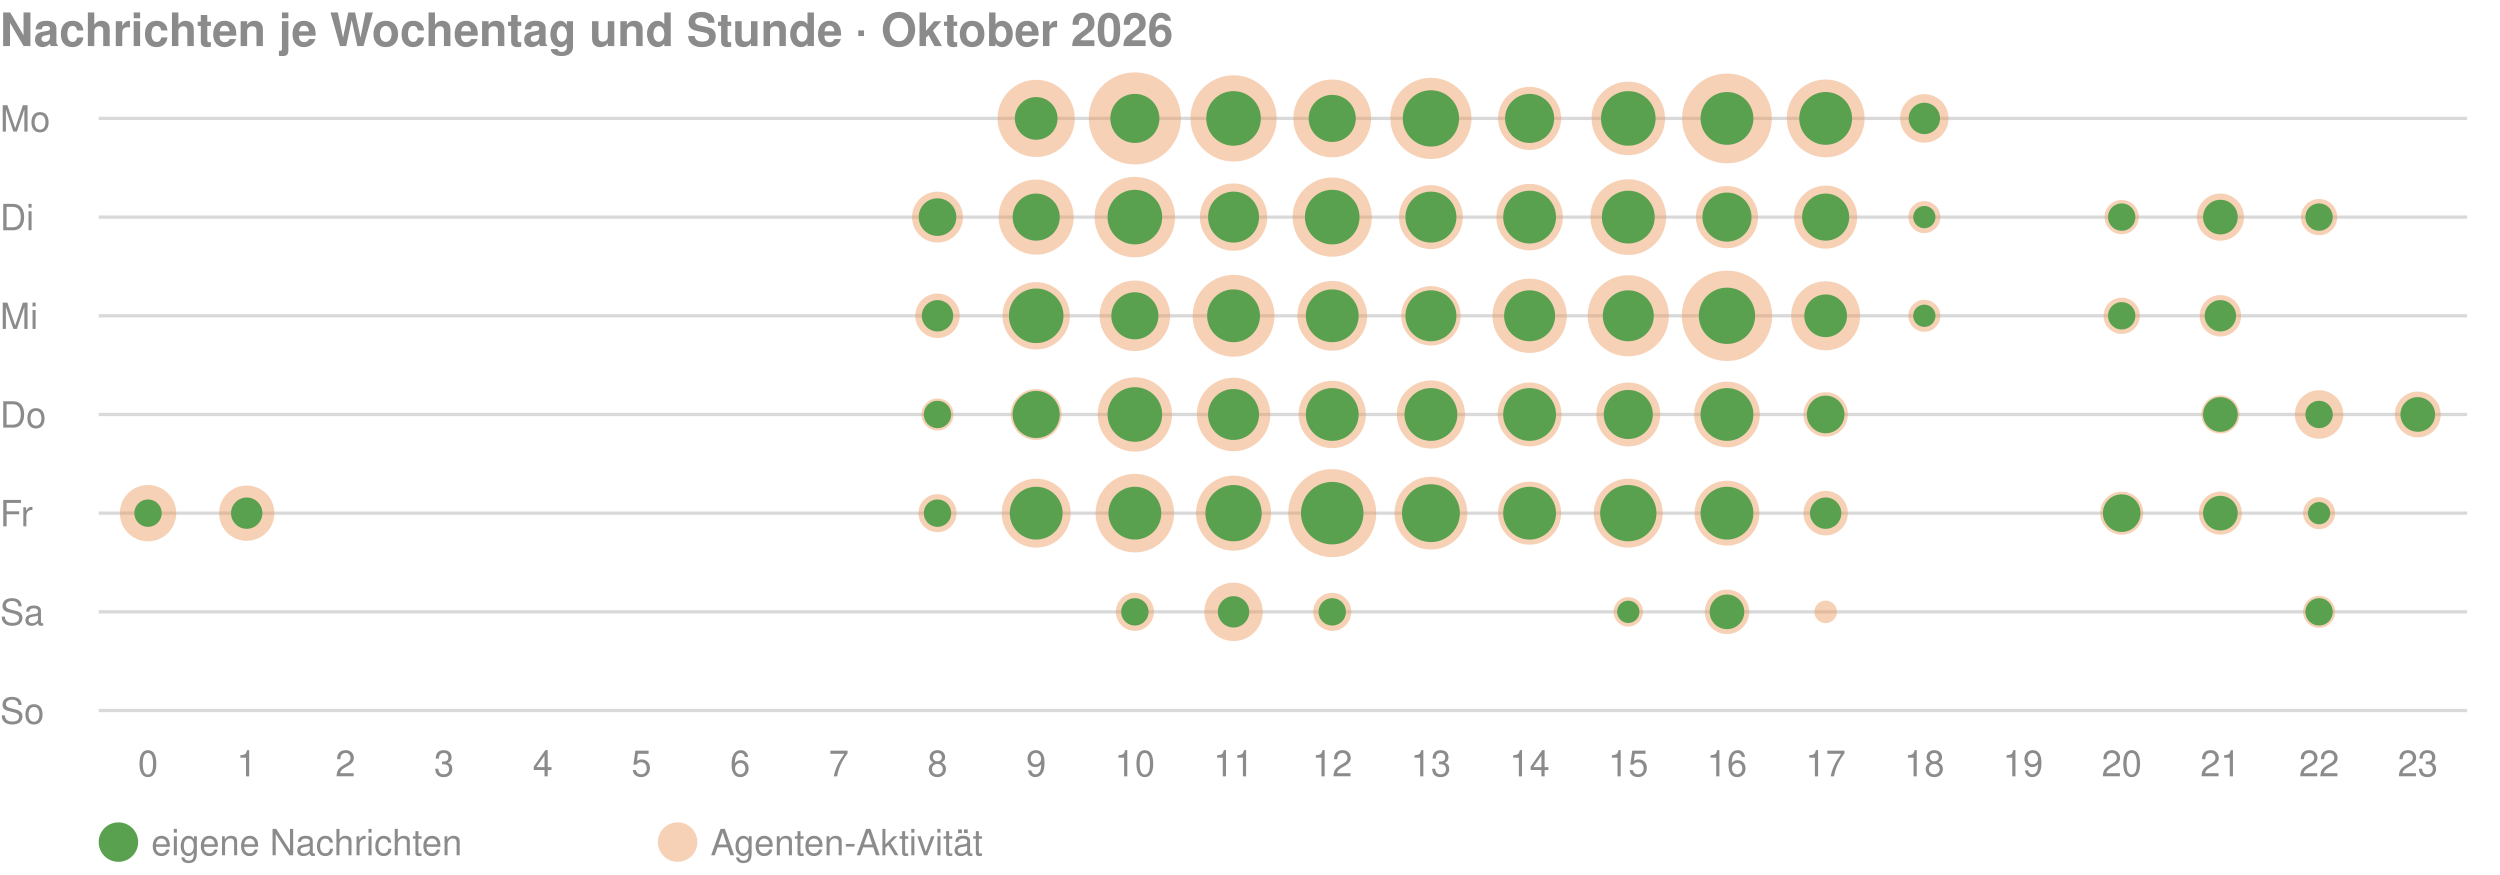
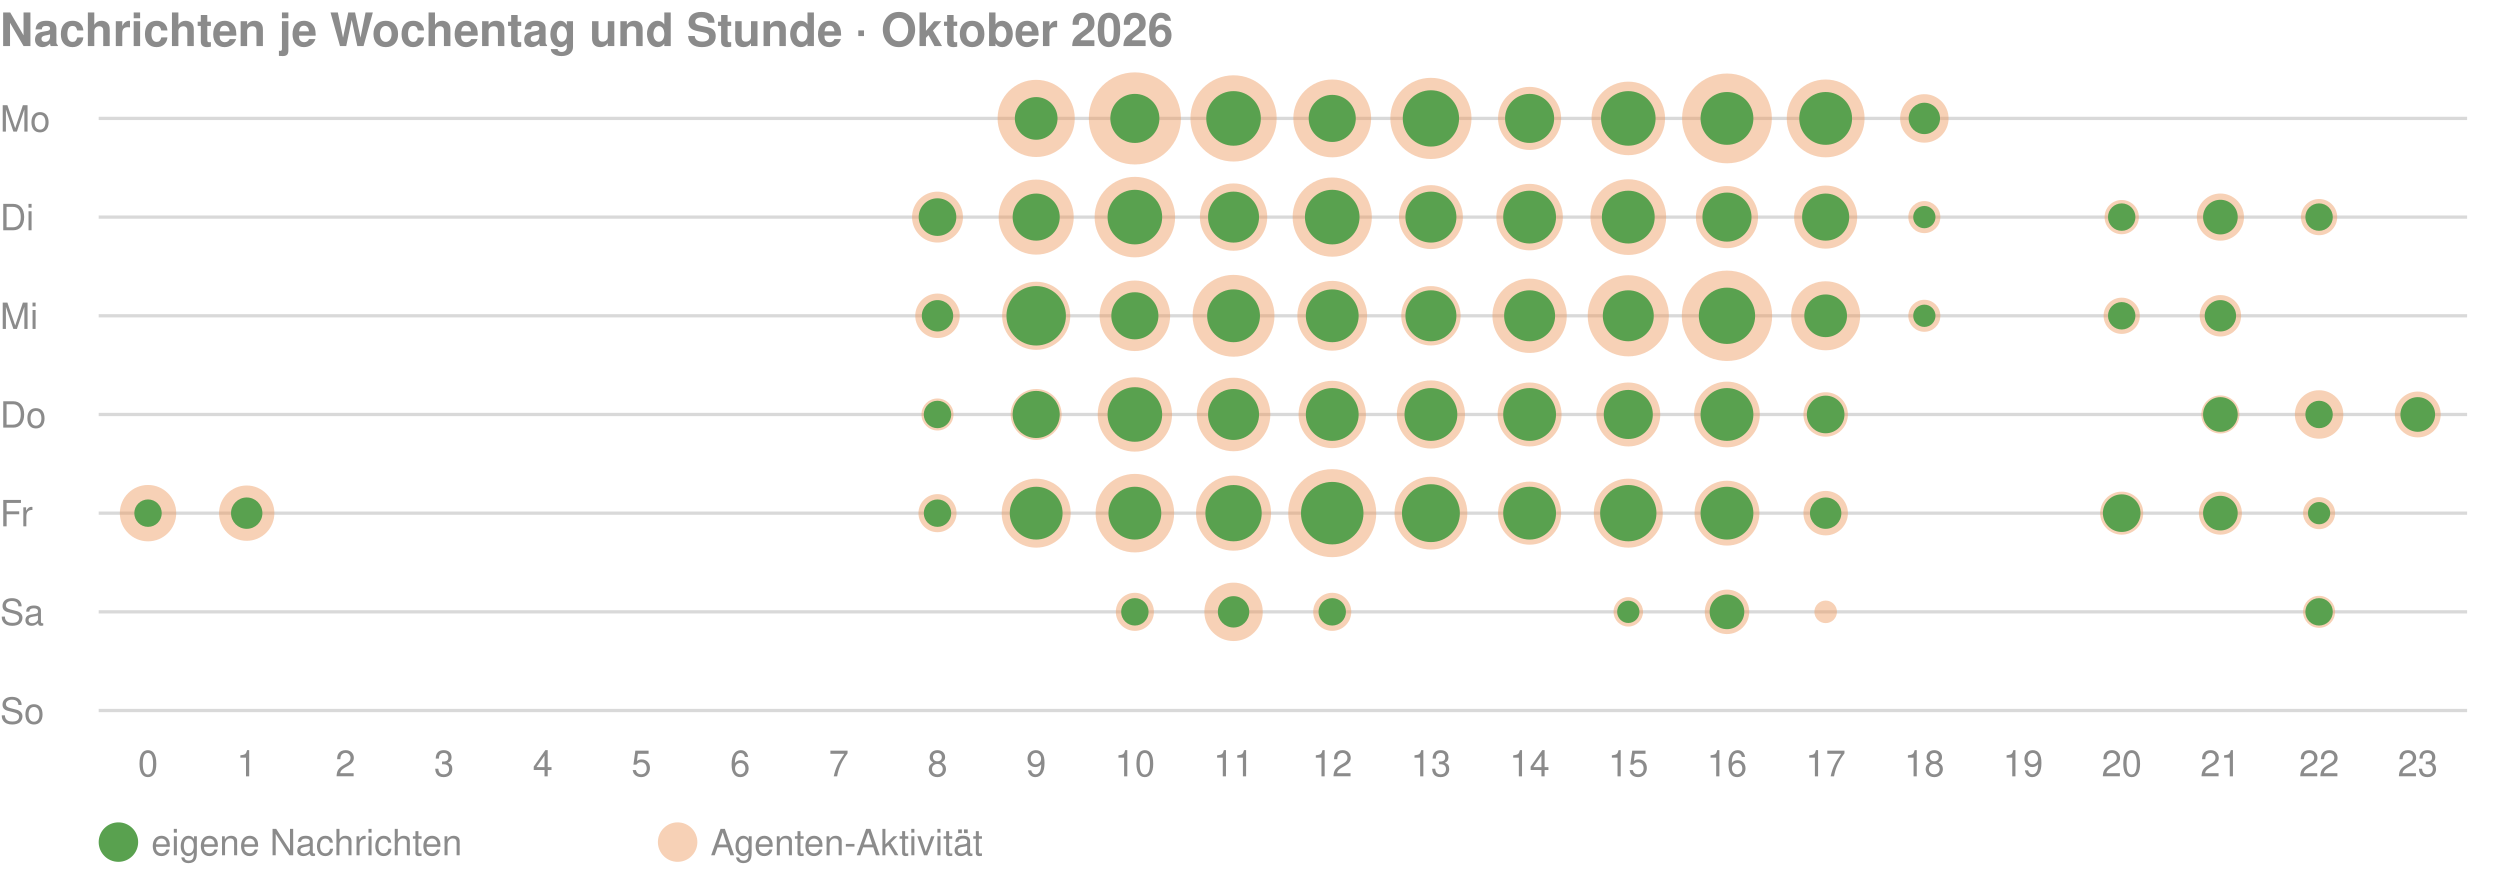
<svg xmlns="http://www.w3.org/2000/svg" width="760" height="266" viewBox="0 0 760 266" font-family="-apple-system, 'Segoe UI', Helvetica, Arial, sans-serif">
  <text x="0" y="14" font-size="14" font-weight="600" fill="#8b8b8b">Nachrichten je Wochentag und Stunde · Oktober 2026</text>
  <text x="0" y="40" font-size="11" fill="#8b8b8b">Mo</text>
  <line x1="30" y1="36" x2="750" y2="36" stroke="#7f7f7f" stroke-width="1" stroke-opacity="0.3" />
  <circle cx="315" cy="36" r="11.73" fill="#ee9a5f" fill-opacity="0.45" />
  <circle cx="315" cy="36" r="6.49" fill="#59a14f" />
  <circle cx="345" cy="36" r="14" fill="#ee9a5f" fill-opacity="0.45" />
  <circle cx="345" cy="36" r="7.46" fill="#59a14f" />
  <circle cx="375" cy="36" r="13.11" fill="#ee9a5f" fill-opacity="0.45" />
  <circle cx="375" cy="36" r="8.3" fill="#59a14f" />
  <circle cx="405" cy="36" r="11.83" fill="#ee9a5f" fill-opacity="0.45" />
  <circle cx="405" cy="36" r="7.16" fill="#59a14f" />
  <circle cx="435" cy="36" r="12.34" fill="#ee9a5f" fill-opacity="0.45" />
  <circle cx="435" cy="36" r="8.56" fill="#59a14f" />
  <circle cx="465" cy="36" r="9.59" fill="#ee9a5f" fill-opacity="0.45" />
  <circle cx="465" cy="36" r="7.46" fill="#59a14f" />
  <circle cx="495" cy="36" r="11.18" fill="#ee9a5f" fill-opacity="0.45" />
  <circle cx="495" cy="36" r="8.3" fill="#59a14f" />
  <circle cx="525" cy="36" r="13.65" fill="#ee9a5f" fill-opacity="0.45" />
  <circle cx="525" cy="36" r="8.03" fill="#59a14f" />
  <circle cx="555" cy="36" r="11.83" fill="#ee9a5f" fill-opacity="0.45" />
  <circle cx="555" cy="36" r="8.03" fill="#59a14f" />
  <circle cx="585" cy="36" r="7.37" fill="#ee9a5f" fill-opacity="0.45" />
  <circle cx="585" cy="36" r="4.77" fill="#59a14f" />
  <text x="0" y="70" font-size="11" fill="#8b8b8b">Di</text>
  <line x1="30" y1="66" x2="750" y2="66" stroke="#7f7f7f" stroke-width="1" stroke-opacity="0.3" />
  <circle cx="285" cy="66" r="7.74" fill="#ee9a5f" fill-opacity="0.45" />
  <circle cx="285" cy="66" r="5.72" fill="#59a14f" />
  <circle cx="315" cy="66" r="11.41" fill="#ee9a5f" fill-opacity="0.45" />
  <circle cx="315" cy="66" r="7.16" fill="#59a14f" />
  <circle cx="345" cy="66" r="12.24" fill="#ee9a5f" fill-opacity="0.45" />
  <circle cx="345" cy="66" r="8.3" fill="#59a14f" />
  <circle cx="375" cy="66" r="10.24" fill="#ee9a5f" fill-opacity="0.45" />
  <circle cx="375" cy="66" r="7.75" fill="#59a14f" />
  <circle cx="405" cy="66" r="12.04" fill="#ee9a5f" fill-opacity="0.45" />
  <circle cx="405" cy="66" r="8.3" fill="#59a14f" />
  <circle cx="435" cy="66" r="9.72" fill="#ee9a5f" fill-opacity="0.45" />
  <circle cx="435" cy="66" r="7.75" fill="#59a14f" />
  <circle cx="465" cy="66" r="10.11" fill="#ee9a5f" fill-opacity="0.45" />
  <circle cx="465" cy="66" r="8.03" fill="#59a14f" />
  <circle cx="495" cy="66" r="11.51" fill="#ee9a5f" fill-opacity="0.45" />
  <circle cx="495" cy="66" r="8.03" fill="#59a14f" />
  <circle cx="525" cy="66" r="9.45" fill="#ee9a5f" fill-opacity="0.45" />
  <circle cx="525" cy="66" r="7.46" fill="#59a14f" />
  <circle cx="555" cy="66" r="9.59" fill="#ee9a5f" fill-opacity="0.45" />
  <circle cx="555" cy="66" r="7.16" fill="#59a14f" />
  <circle cx="585" cy="66" r="4.87" fill="#ee9a5f" fill-opacity="0.45" />
  <circle cx="585" cy="66" r="3.39" fill="#59a14f" />
  <circle cx="645" cy="66" r="5.21" fill="#ee9a5f" fill-opacity="0.45" />
  <circle cx="645" cy="66" r="4.17" fill="#59a14f" />
  <circle cx="675" cy="66" r="7.17" fill="#ee9a5f" fill-opacity="0.45" />
  <circle cx="675" cy="66" r="5.27" fill="#59a14f" />
  <circle cx="705" cy="66" r="5.51" fill="#ee9a5f" fill-opacity="0.45" />
  <circle cx="705" cy="66" r="4.17" fill="#59a14f" />
  <text x="0" y="100" font-size="11" fill="#8b8b8b">Mi</text>
  <line x1="30" y1="96" x2="750" y2="96" stroke="#7f7f7f" stroke-width="1" stroke-opacity="0.3" />
  <circle cx="285" cy="96" r="6.76" fill="#ee9a5f" fill-opacity="0.45" />
  <circle cx="285" cy="96" r="4.77" fill="#59a14f" />
-   <circle cx="315" cy="96" r="10.24" fill="#ee9a5f" fill-opacity="0.45" />
-   <circle cx="315" cy="96" r="8.3" fill="#59a14f" />
+   <circle cx="315" cy="96" r="10.36" fill="#ee9a5f" fill-opacity="0.45" />
+   <circle cx="315" cy="96" r="9.04" fill="#59a14f" />
  <circle cx="345" cy="96" r="10.72" fill="#ee9a5f" fill-opacity="0.45" />
  <circle cx="345" cy="96" r="7.16" fill="#59a14f" />
  <circle cx="375" cy="96" r="12.44" fill="#ee9a5f" fill-opacity="0.45" />
  <circle cx="375" cy="96" r="8.03" fill="#59a14f" />
  <circle cx="405" cy="96" r="10.61" fill="#ee9a5f" fill-opacity="0.45" />
  <circle cx="405" cy="96" r="8.03" fill="#59a14f" />
  <circle cx="435" cy="96" r="9.03" fill="#ee9a5f" fill-opacity="0.45" />
  <circle cx="435" cy="96" r="7.75" fill="#59a14f" />
  <circle cx="465" cy="96" r="11.3" fill="#ee9a5f" fill-opacity="0.45" />
  <circle cx="465" cy="96" r="7.75" fill="#59a14f" />
  <circle cx="495" cy="96" r="12.34" fill="#ee9a5f" fill-opacity="0.45" />
  <circle cx="495" cy="96" r="7.75" fill="#59a14f" />
  <circle cx="525" cy="96" r="13.74" fill="#ee9a5f" fill-opacity="0.45" />
  <circle cx="525" cy="96" r="8.56" fill="#59a14f" />
  <circle cx="555" cy="96" r="10.49" fill="#ee9a5f" fill-opacity="0.45" />
  <circle cx="555" cy="96" r="6.49" fill="#59a14f" />
  <circle cx="585" cy="96" r="4.87" fill="#ee9a5f" fill-opacity="0.45" />
  <circle cx="585" cy="96" r="3.39" fill="#59a14f" />
  <circle cx="645" cy="96" r="5.51" fill="#ee9a5f" fill-opacity="0.45" />
  <circle cx="645" cy="96" r="4.17" fill="#59a14f" />
  <circle cx="675" cy="96" r="6.3" fill="#ee9a5f" fill-opacity="0.45" />
  <circle cx="675" cy="96" r="4.77" fill="#59a14f" />
  <text x="0" y="130" font-size="11" fill="#8b8b8b">Do</text>
  <line x1="30" y1="126" x2="750" y2="126" stroke="#7f7f7f" stroke-width="1" stroke-opacity="0.3" />
  <circle cx="285" cy="126" r="4.87" fill="#ee9a5f" fill-opacity="0.45" />
  <circle cx="285" cy="126" r="4.17" fill="#59a14f" />
  <circle cx="315" cy="126" r="7.74" fill="#ee9a5f" fill-opacity="0.45" />
  <circle cx="315" cy="126" r="7.16" fill="#59a14f" />
  <circle cx="345" cy="126" r="11.3" fill="#ee9a5f" fill-opacity="0.45" />
  <circle cx="345" cy="126" r="8.3" fill="#59a14f" />
  <circle cx="375" cy="126" r="11.18" fill="#ee9a5f" fill-opacity="0.45" />
  <circle cx="375" cy="126" r="7.75" fill="#59a14f" />
  <circle cx="405" cy="126" r="10.24" fill="#ee9a5f" fill-opacity="0.45" />
  <circle cx="405" cy="126" r="8.03" fill="#59a14f" />
  <circle cx="435" cy="126" r="10.36" fill="#ee9a5f" fill-opacity="0.45" />
  <circle cx="435" cy="126" r="8.03" fill="#59a14f" />
  <circle cx="465" cy="126" r="9.72" fill="#ee9a5f" fill-opacity="0.45" />
  <circle cx="465" cy="126" r="8.03" fill="#59a14f" />
  <circle cx="495" cy="126" r="9.72" fill="#ee9a5f" fill-opacity="0.45" />
  <circle cx="495" cy="126" r="7.46" fill="#59a14f" />
  <circle cx="525" cy="126" r="9.99" fill="#ee9a5f" fill-opacity="0.45" />
  <circle cx="525" cy="126" r="8.03" fill="#59a14f" />
  <circle cx="555" cy="126" r="6.76" fill="#ee9a5f" fill-opacity="0.45" />
  <circle cx="555" cy="126" r="5.72" fill="#59a14f" />
  <circle cx="675" cy="126" r="5.79" fill="#ee9a5f" fill-opacity="0.45" />
  <circle cx="675" cy="126" r="5.27" fill="#59a14f" />
  <circle cx="705" cy="126" r="7.37" fill="#ee9a5f" fill-opacity="0.45" />
  <circle cx="705" cy="126" r="4.17" fill="#59a14f" />
  <circle cx="735" cy="126" r="6.97" fill="#ee9a5f" fill-opacity="0.45" />
  <circle cx="735" cy="126" r="5.27" fill="#59a14f" />
  <text x="0" y="160" font-size="11" fill="#8b8b8b">Fr</text>
  <line x1="30" y1="156" x2="750" y2="156" stroke="#7f7f7f" stroke-width="1" stroke-opacity="0.3" />
  <circle cx="45" cy="156" r="8.57" fill="#ee9a5f" fill-opacity="0.45" />
  <circle cx="45" cy="156" r="4.17" fill="#59a14f" />
  <circle cx="75" cy="156" r="8.41" fill="#ee9a5f" fill-opacity="0.45" />
  <circle cx="75" cy="156" r="4.77" fill="#59a14f" />
  <circle cx="285" cy="156" r="5.79" fill="#ee9a5f" fill-opacity="0.45" />
  <circle cx="285" cy="156" r="4.17" fill="#59a14f" />
  <circle cx="315" cy="156" r="10.49" fill="#ee9a5f" fill-opacity="0.45" />
  <circle cx="315" cy="156" r="8.03" fill="#59a14f" />
  <circle cx="345" cy="156" r="11.94" fill="#ee9a5f" fill-opacity="0.45" />
  <circle cx="345" cy="156" r="8.03" fill="#59a14f" />
  <circle cx="375" cy="156" r="11.41" fill="#ee9a5f" fill-opacity="0.45" />
  <circle cx="375" cy="156" r="8.56" fill="#59a14f" />
  <circle cx="405" cy="156" r="13.38" fill="#ee9a5f" fill-opacity="0.45" />
  <circle cx="405" cy="156" r="9.5" fill="#59a14f" />
  <circle cx="435" cy="156" r="11.07" fill="#ee9a5f" fill-opacity="0.45" />
  <circle cx="435" cy="156" r="8.8" fill="#59a14f" />
  <circle cx="465" cy="156" r="9.59" fill="#ee9a5f" fill-opacity="0.45" />
  <circle cx="465" cy="156" r="8.03" fill="#59a14f" />
  <circle cx="495" cy="156" r="10.49" fill="#ee9a5f" fill-opacity="0.45" />
  <circle cx="495" cy="156" r="8.56" fill="#59a14f" />
  <circle cx="525" cy="156" r="9.86" fill="#ee9a5f" fill-opacity="0.45" />
  <circle cx="525" cy="156" r="8.03" fill="#59a14f" />
  <circle cx="555" cy="156" r="6.76" fill="#ee9a5f" fill-opacity="0.45" />
  <circle cx="555" cy="156" r="4.77" fill="#59a14f" />
  <circle cx="645" cy="156" r="6.54" fill="#ee9a5f" fill-opacity="0.45" />
  <circle cx="645" cy="156" r="5.72" fill="#59a14f" />
  <circle cx="675" cy="156" r="6.54" fill="#ee9a5f" fill-opacity="0.45" />
  <circle cx="675" cy="156" r="5.27" fill="#59a14f" />
  <circle cx="705" cy="156" r="4.87" fill="#ee9a5f" fill-opacity="0.45" />
  <circle cx="705" cy="156" r="3.39" fill="#59a14f" />
  <text x="0" y="190" font-size="11" fill="#8b8b8b">Sa</text>
  <line x1="30" y1="186" x2="750" y2="186" stroke="#7f7f7f" stroke-width="1" stroke-opacity="0.3" />
  <circle cx="345" cy="186" r="5.79" fill="#ee9a5f" fill-opacity="0.45" />
  <circle cx="345" cy="186" r="4.17" fill="#59a14f" />
  <circle cx="375" cy="186" r="8.88" fill="#ee9a5f" fill-opacity="0.45" />
  <circle cx="375" cy="186" r="4.77" fill="#59a14f" />
  <circle cx="405" cy="186" r="5.79" fill="#ee9a5f" fill-opacity="0.45" />
  <circle cx="405" cy="186" r="4.17" fill="#59a14f" />
  <circle cx="495" cy="186" r="4.48" fill="#ee9a5f" fill-opacity="0.45" />
  <circle cx="495" cy="186" r="3.39" fill="#59a14f" />
  <circle cx="525" cy="186" r="6.76" fill="#ee9a5f" fill-opacity="0.45" />
  <circle cx="525" cy="186" r="5.27" fill="#59a14f" />
  <circle cx="555" cy="186" r="3.43" fill="#ee9a5f" fill-opacity="0.45" />
  <circle cx="705" cy="186" r="4.87" fill="#ee9a5f" fill-opacity="0.45" />
  <circle cx="705" cy="186" r="4.17" fill="#59a14f" />
  <text x="0" y="220" font-size="11" fill="#8b8b8b">So</text>
  <line x1="30" y1="216" x2="750" y2="216" stroke="#7f7f7f" stroke-width="1" stroke-opacity="0.3" />
  <text x="45" y="236" font-size="11" text-anchor="middle" fill="#8b8b8b">0</text>
  <text x="75" y="236" font-size="11" text-anchor="middle" fill="#8b8b8b">1</text>
  <text x="105" y="236" font-size="11" text-anchor="middle" fill="#8b8b8b">2</text>
  <text x="135" y="236" font-size="11" text-anchor="middle" fill="#8b8b8b">3</text>
  <text x="165" y="236" font-size="11" text-anchor="middle" fill="#8b8b8b">4</text>
  <text x="195" y="236" font-size="11" text-anchor="middle" fill="#8b8b8b">5</text>
  <text x="225" y="236" font-size="11" text-anchor="middle" fill="#8b8b8b">6</text>
  <text x="255" y="236" font-size="11" text-anchor="middle" fill="#8b8b8b">7</text>
  <text x="285" y="236" font-size="11" text-anchor="middle" fill="#8b8b8b">8</text>
  <text x="315" y="236" font-size="11" text-anchor="middle" fill="#8b8b8b">9</text>
  <text x="345" y="236" font-size="11" text-anchor="middle" fill="#8b8b8b">10</text>
  <text x="375" y="236" font-size="11" text-anchor="middle" fill="#8b8b8b">11</text>
  <text x="405" y="236" font-size="11" text-anchor="middle" fill="#8b8b8b">12</text>
  <text x="435" y="236" font-size="11" text-anchor="middle" fill="#8b8b8b">13</text>
  <text x="465" y="236" font-size="11" text-anchor="middle" fill="#8b8b8b">14</text>
  <text x="495" y="236" font-size="11" text-anchor="middle" fill="#8b8b8b">15</text>
  <text x="525" y="236" font-size="11" text-anchor="middle" fill="#8b8b8b">16</text>
  <text x="555" y="236" font-size="11" text-anchor="middle" fill="#8b8b8b">17</text>
  <text x="585" y="236" font-size="11" text-anchor="middle" fill="#8b8b8b">18</text>
  <text x="615" y="236" font-size="11" text-anchor="middle" fill="#8b8b8b">19</text>
  <text x="645" y="236" font-size="11" text-anchor="middle" fill="#8b8b8b">20</text>
  <text x="675" y="236" font-size="11" text-anchor="middle" fill="#8b8b8b">21</text>
  <text x="705" y="236" font-size="11" text-anchor="middle" fill="#8b8b8b">22</text>
  <text x="735" y="236" font-size="11" text-anchor="middle" fill="#8b8b8b">23</text>
  <circle cx="36" cy="256" r="6" fill="#59a14f" />
  <text x="46" y="260" font-size="11" fill="#8b8b8b">eigene Nachrichten</text>
  <circle cx="206" cy="256" r="6" fill="#ee9a5f" fill-opacity="0.45" />
  <text x="216" y="260" font-size="11" fill="#8b8b8b">Agenten-Aktivität</text>
</svg>
